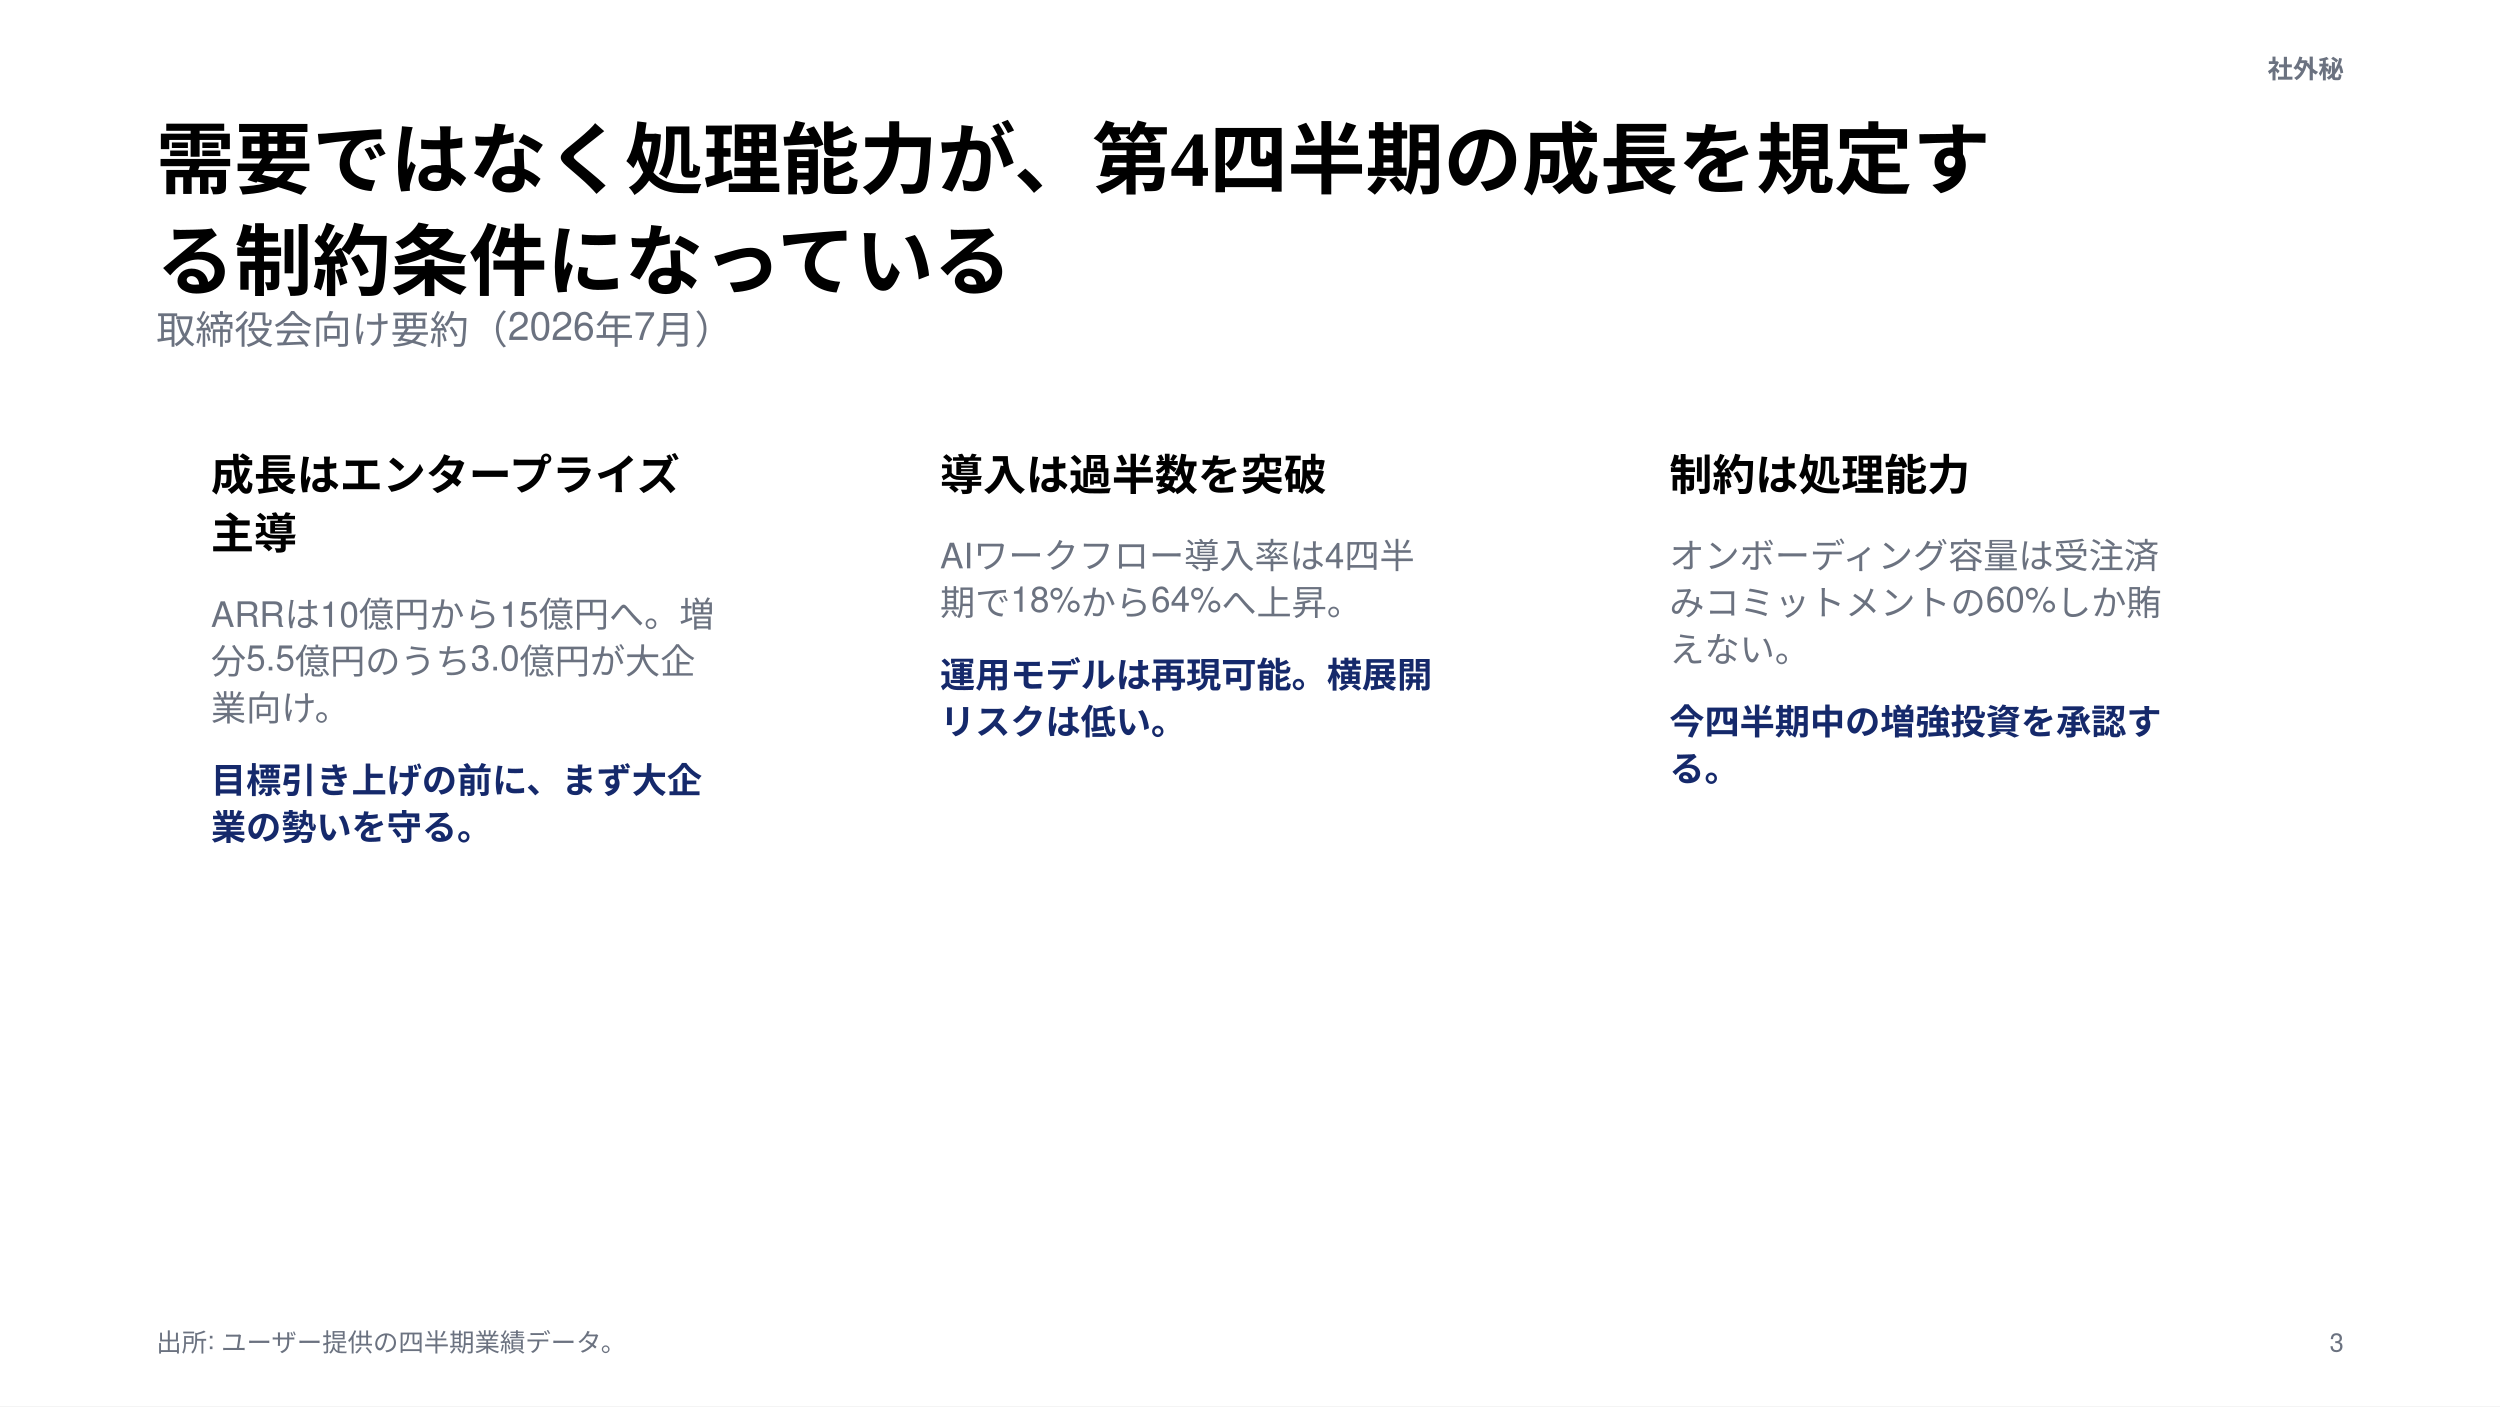
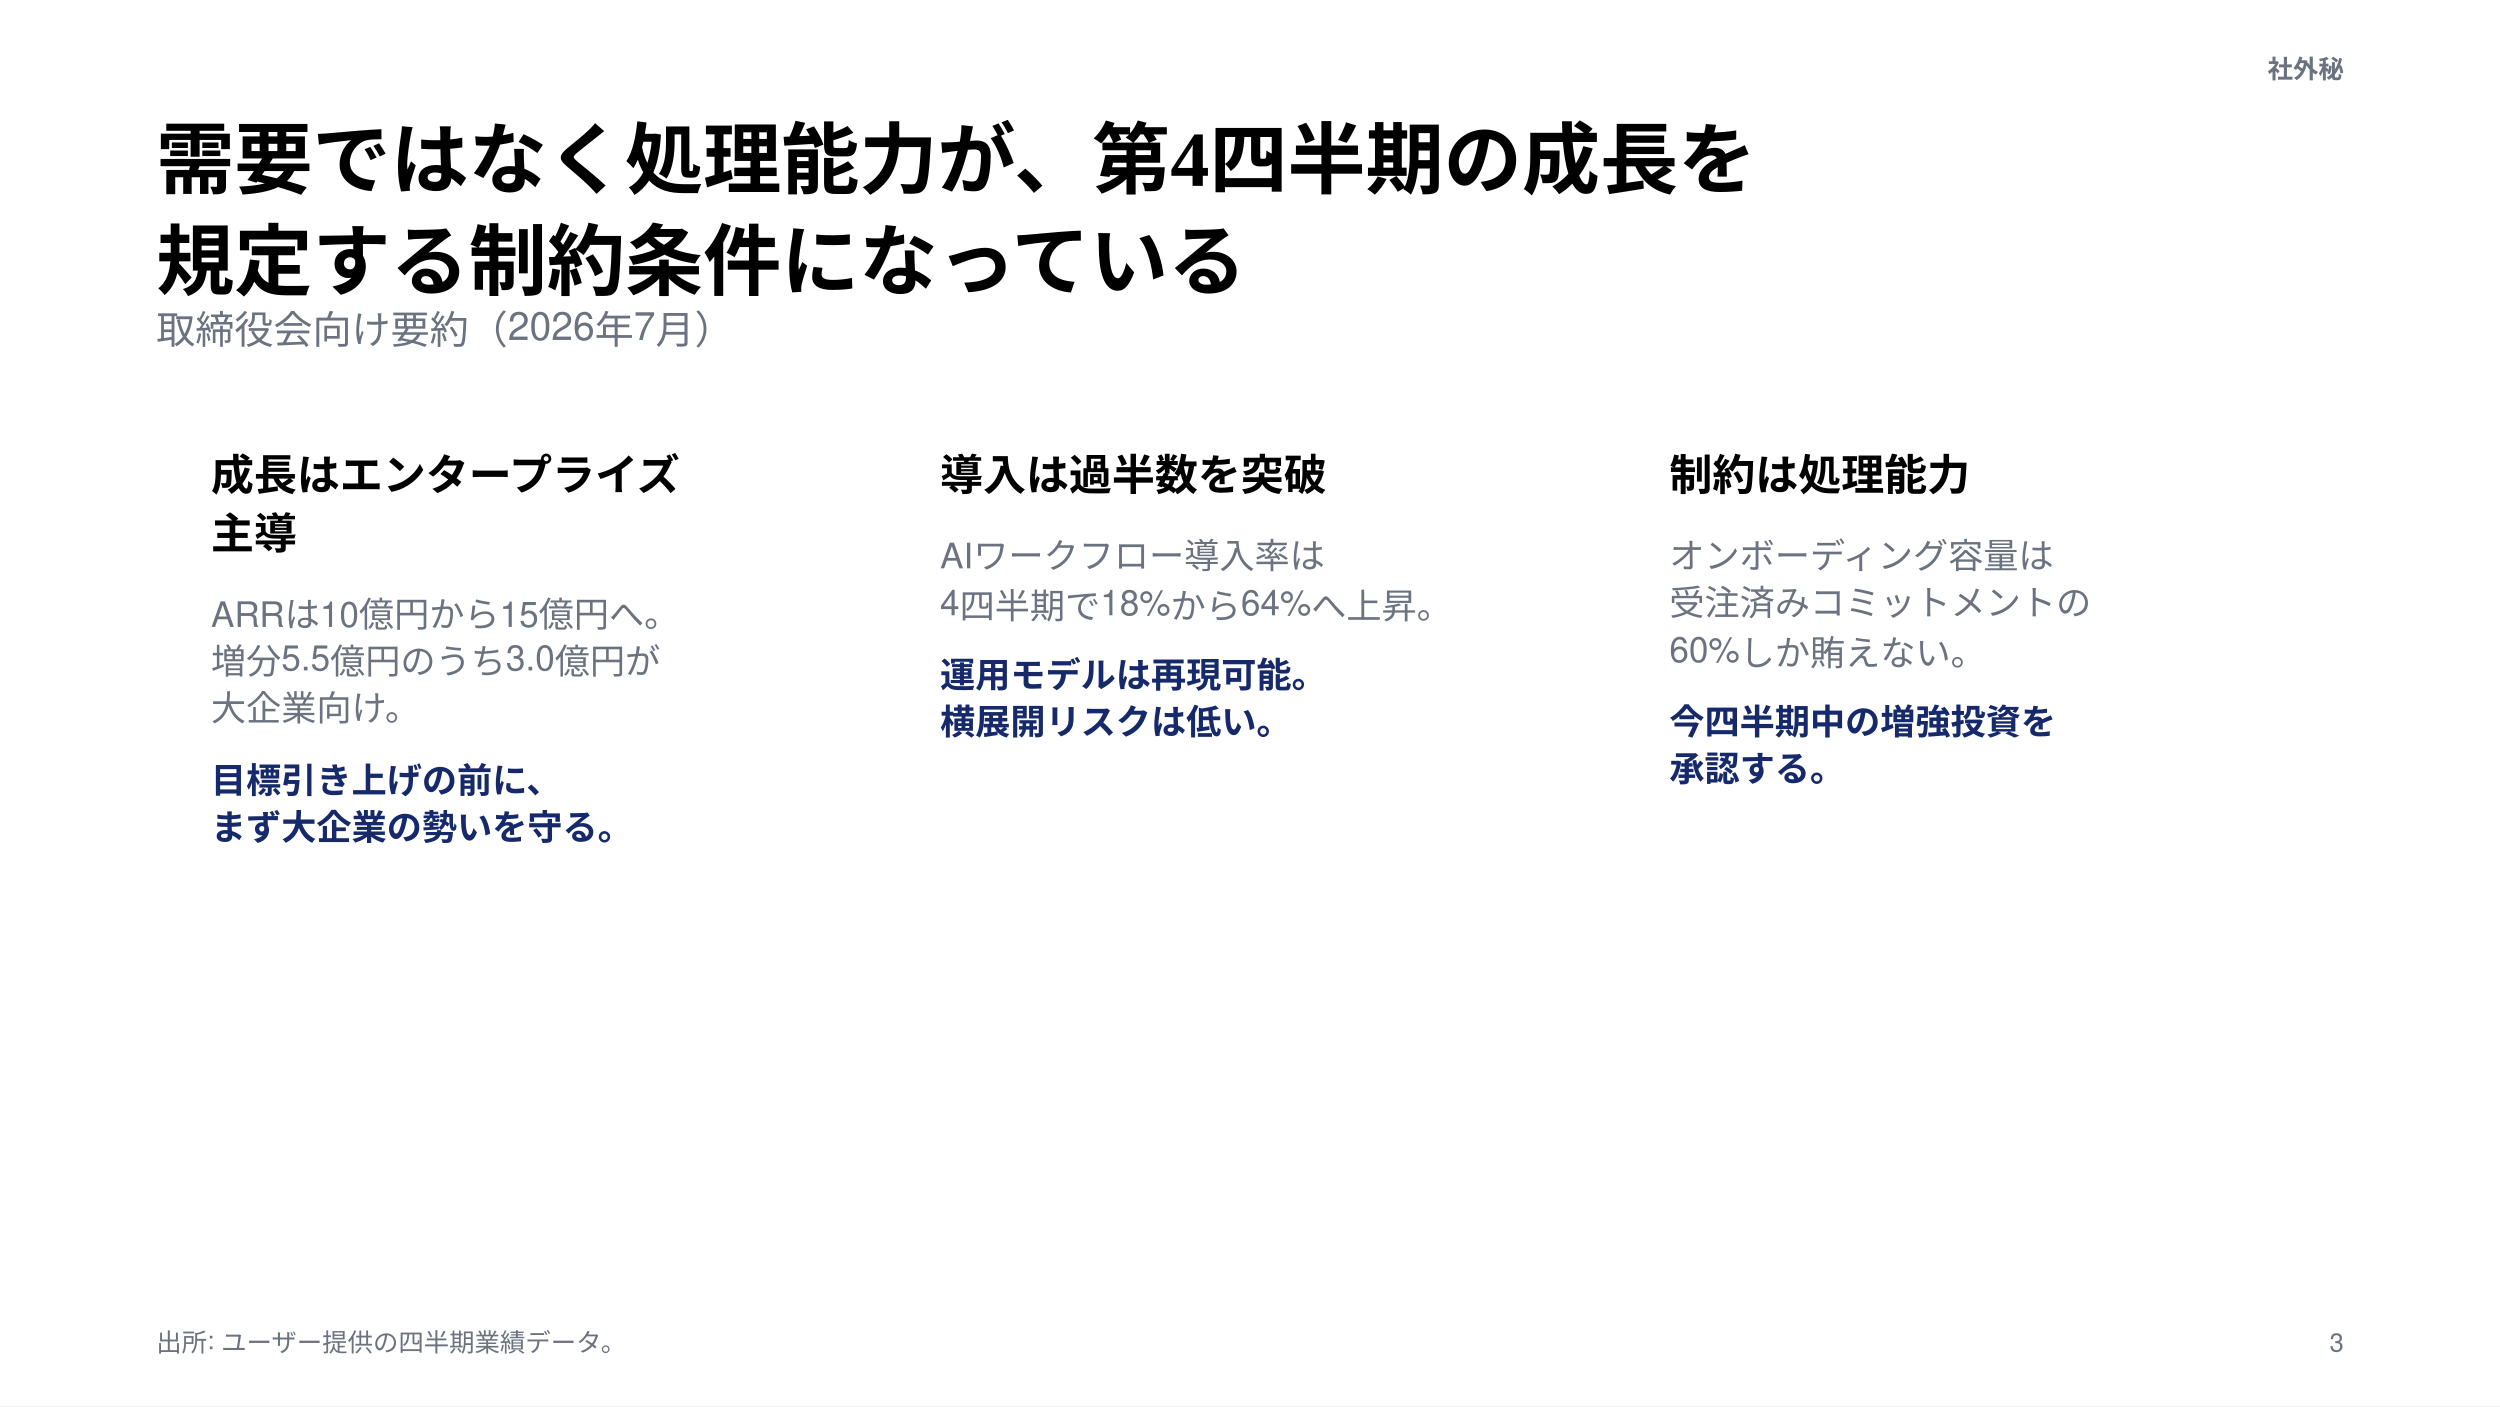
<svg xmlns="http://www.w3.org/2000/svg" viewBox="0 0 1280 720" width="1280" height="720" role="img" aria-label="需要ではなく処理能力が、第4四半期の成長を規定する制約条件になっている">
  <rect width="1280" height="720" fill="#FFFFFF" />
-   <text x="80.0" y="96.0" font-family="Georgia, 'Times New Roman', 'Hiragino Mincho ProN', 'Yu Mincho', serif" font-size="40" fill="#000000" font-weight="bold" text-anchor="start">需要ではなく処理能力が、第4四半期の成長を規定す</text>
-   <text x="80.0" y="148.0" font-family="Georgia, 'Times New Roman', 'Hiragino Mincho ProN', 'Yu Mincho', serif" font-size="40" fill="#000000" font-weight="bold" text-anchor="start">る制約条件になっている</text>
+   <text x="80.0" y="96.0" font-family="Georgia, 'Times New Roman', 'Hiragino Mincho ProN', 'Yu Mincho', serif" font-size="40" fill="#000000" font-weight="bold" text-anchor="start">需要ではなく処理能力が、第4四半期の成長を</text>
+   <text x="80.0" y="148.0" font-family="Georgia, 'Times New Roman', 'Hiragino Mincho ProN', 'Yu Mincho', serif" font-size="40" fill="#000000" font-weight="bold" text-anchor="start">規定する制約条件になっている</text>
  <text x="80.0" y="176.0" font-family="'Helvetica Neue', Helvetica, Arial, 'Hiragino Sans', 'Yu Gothic', 'Noto Sans JP', 'Meiryo', sans-serif" font-size="20" fill="#6B7280" font-weight="normal" text-anchor="start">取締役会向け要約（2026年7月）</text>
  <text x="1200.0" y="40.0" font-family="'Helvetica Neue', Helvetica, Arial, 'Hiragino Sans', 'Yu Gothic', 'Noto Sans JP', 'Meiryo', sans-serif" font-size="13" fill="#6B7280" font-weight="600" text-anchor="end">社外秘</text>
  <text x="108.0" y="251.0" font-family="'Helvetica Neue', Helvetica, Arial, 'Hiragino Sans', 'Yu Gothic', 'Noto Sans JP', 'Meiryo', sans-serif" font-size="22" fill="#000000" font-weight="bold" text-anchor="start">成長はエンタープライズ</text>
  <text x="108.0" y="281.0" font-family="'Helvetica Neue', Helvetica, Arial, 'Hiragino Sans', 'Yu Gothic', 'Noto Sans JP', 'Meiryo', sans-serif" font-size="22" fill="#000000" font-weight="bold" text-anchor="start">主導</text>
-   <text x="108.0" y="321.0" font-family="'Helvetica Neue', Helvetica, Arial, 'Hiragino Sans', 'Yu Gothic', 'Noto Sans JP', 'Meiryo', sans-serif" font-size="18" fill="#6B7280" font-weight="normal" text-anchor="start">ARRは10億円から15億円へ。増</text>
-   <text x="108.0" y="345.0" font-family="'Helvetica Neue', Helvetica, Arial, 'Hiragino Sans', 'Yu Gothic', 'Noto Sans JP', 'Meiryo', sans-serif" font-size="18" fill="#6B7280" font-weight="normal" text-anchor="start">分5.5億円のうち3.0億円が大企</text>
-   <text x="108.0" y="369.0" font-family="'Helvetica Neue', Helvetica, Arial, 'Hiragino Sans', 'Yu Gothic', 'Noto Sans JP', 'Meiryo', sans-serif" font-size="18" fill="#6B7280" font-weight="normal" text-anchor="start">業向け。</text>
-   <text x="108.0" y="406.0" font-family="'Helvetica Neue', Helvetica, Arial, 'Hiragino Sans', 'Yu Gothic', 'Noto Sans JP', 'Meiryo', sans-serif" font-size="18" fill="#15296B" font-weight="600" text-anchor="start">目標引き上げの前に、まず大企</text>
-   <text x="108.0" y="430.0" font-family="'Helvetica Neue', Helvetica, Arial, 'Hiragino Sans', 'Yu Gothic', 'Noto Sans JP', 'Meiryo', sans-serif" font-size="18" fill="#15296B" font-weight="600" text-anchor="start">業の勢いを守る。</text>
+   <text x="108.0" y="321.0" font-family="'Helvetica Neue', Helvetica, Arial, 'Hiragino Sans', 'Yu Gothic', 'Noto Sans JP', 'Meiryo', sans-serif" font-size="18" fill="#6B7280" font-weight="normal" text-anchor="start">ARRは10億円から15億円へ。</text>
+   <text x="108.0" y="345.0" font-family="'Helvetica Neue', Helvetica, Arial, 'Hiragino Sans', 'Yu Gothic', 'Noto Sans JP', 'Meiryo', sans-serif" font-size="18" fill="#6B7280" font-weight="normal" text-anchor="start">増分5.5億円のうち3.0億円が</text>
+   <text x="108.0" y="369.0" font-family="'Helvetica Neue', Helvetica, Arial, 'Hiragino Sans', 'Yu Gothic', 'Noto Sans JP', 'Meiryo', sans-serif" font-size="18" fill="#6B7280" font-weight="normal" text-anchor="start">大企業向け。</text>
+   <text x="108.0" y="406.0" font-family="'Helvetica Neue', Helvetica, Arial, 'Hiragino Sans', 'Yu Gothic', 'Noto Sans JP', 'Meiryo', sans-serif" font-size="18" fill="#15296B" font-weight="600" text-anchor="start">目標引き上げの前に、</text>
+   <text x="108.0" y="430.0" font-family="'Helvetica Neue', Helvetica, Arial, 'Hiragino Sans', 'Yu Gothic', 'Noto Sans JP', 'Meiryo', sans-serif" font-size="18" fill="#15296B" font-weight="600" text-anchor="start">まず大企業の勢いを守る。</text>
  <text x="481.3" y="251.0" font-family="'Helvetica Neue', Helvetica, Arial, 'Hiragino Sans', 'Yu Gothic', 'Noto Sans JP', 'Meiryo', sans-serif" font-size="22" fill="#000000" font-weight="bold" text-anchor="start">導入は過半数を突破</text>
-   <text x="481.3" y="291.0" font-family="'Helvetica Neue', Helvetica, Arial, 'Hiragino Sans', 'Yu Gothic', 'Noto Sans JP', 'Meiryo', sans-serif" font-size="18" fill="#6B7280" font-weight="normal" text-anchor="start">AIワークフロー導入率は4四半</text>
-   <text x="481.3" y="315.0" font-family="'Helvetica Neue', Helvetica, Arial, 'Hiragino Sans', 'Yu Gothic', 'Noto Sans JP', 'Meiryo', sans-serif" font-size="18" fill="#6B7280" font-weight="normal" text-anchor="start">期で18%から64%へ上昇。</text>
-   <text x="481.3" y="352.0" font-family="'Helvetica Neue', Helvetica, Arial, 'Hiragino Sans', 'Yu Gothic', 'Noto Sans JP', 'Meiryo', sans-serif" font-size="18" fill="#15296B" font-weight="600" text-anchor="start">運用モデルは再現可能。横展開</text>
-   <text x="481.3" y="376.0" font-family="'Helvetica Neue', Helvetica, Arial, 'Hiragino Sans', 'Yu Gothic', 'Noto Sans JP', 'Meiryo', sans-serif" font-size="18" fill="#15296B" font-weight="600" text-anchor="start">リスクは低い。</text>
+   <text x="481.3" y="291.0" font-family="'Helvetica Neue', Helvetica, Arial, 'Hiragino Sans', 'Yu Gothic', 'Noto Sans JP', 'Meiryo', sans-serif" font-size="18" fill="#6B7280" font-weight="normal" text-anchor="start">AIワークフロー導入率は</text>
+   <text x="481.3" y="315.0" font-family="'Helvetica Neue', Helvetica, Arial, 'Hiragino Sans', 'Yu Gothic', 'Noto Sans JP', 'Meiryo', sans-serif" font-size="18" fill="#6B7280" font-weight="normal" text-anchor="start">4四半期で18%から64%へ上昇。</text>
+   <text x="481.3" y="352.0" font-family="'Helvetica Neue', Helvetica, Arial, 'Hiragino Sans', 'Yu Gothic', 'Noto Sans JP', 'Meiryo', sans-serif" font-size="18" fill="#15296B" font-weight="600" text-anchor="start">運用モデルは再現可能。</text>
+   <text x="481.3" y="376.0" font-family="'Helvetica Neue', Helvetica, Arial, 'Hiragino Sans', 'Yu Gothic', 'Noto Sans JP', 'Meiryo', sans-serif" font-size="18" fill="#15296B" font-weight="600" text-anchor="start">横展開リスクは低い。</text>
  <text x="854.7" y="251.0" font-family="'Helvetica Neue', Helvetica, Arial, 'Hiragino Sans', 'Yu Gothic', 'Noto Sans JP', 'Meiryo', sans-serif" font-size="22" fill="#000000" font-weight="bold" text-anchor="start">制約は処理能力</text>
-   <text x="854.7" y="291.0" font-family="'Helvetica Neue', Helvetica, Arial, 'Hiragino Sans', 'Yu Gothic', 'Noto Sans JP', 'Meiryo', sans-serif" font-size="18" fill="#6B7280" font-weight="normal" text-anchor="start">オンボーディング容量は受注済</text>
-   <text x="854.7" y="315.0" font-family="'Helvetica Neue', Helvetica, Arial, 'Hiragino Sans', 'Yu Gothic', 'Noto Sans JP', 'Meiryo', sans-serif" font-size="18" fill="#6B7280" font-weight="normal" text-anchor="start">みコミットメントの60%しか賄</text>
-   <text x="854.7" y="339.0" font-family="'Helvetica Neue', Helvetica, Arial, 'Hiragino Sans', 'Yu Gothic', 'Noto Sans JP', 'Meiryo', sans-serif" font-size="18" fill="#6B7280" font-weight="normal" text-anchor="start">えない。</text>
-   <text x="854.7" y="376.0" font-family="'Helvetica Neue', Helvetica, Arial, 'Hiragino Sans', 'Yu Gothic', 'Noto Sans JP', 'Meiryo', sans-serif" font-size="18" fill="#15296B" font-weight="600" text-anchor="start">今四半期中の増強投資を承認す</text>
-   <text x="854.7" y="400.0" font-family="'Helvetica Neue', Helvetica, Arial, 'Hiragino Sans', 'Yu Gothic', 'Noto Sans JP', 'Meiryo', sans-serif" font-size="18" fill="#15296B" font-weight="600" text-anchor="start">る。</text>
+   <text x="854.7" y="291.0" font-family="'Helvetica Neue', Helvetica, Arial, 'Hiragino Sans', 'Yu Gothic', 'Noto Sans JP', 'Meiryo', sans-serif" font-size="18" fill="#6B7280" font-weight="normal" text-anchor="start">オンボーディング容量は</text>
+   <text x="854.7" y="315.0" font-family="'Helvetica Neue', Helvetica, Arial, 'Hiragino Sans', 'Yu Gothic', 'Noto Sans JP', 'Meiryo', sans-serif" font-size="18" fill="#6B7280" font-weight="normal" text-anchor="start">受注済みコミットメントの</text>
+   <text x="854.7" y="339.0" font-family="'Helvetica Neue', Helvetica, Arial, 'Hiragino Sans', 'Yu Gothic', 'Noto Sans JP', 'Meiryo', sans-serif" font-size="18" fill="#6B7280" font-weight="normal" text-anchor="start">60%しか賄えない。</text>
+   <text x="854.7" y="376.0" font-family="'Helvetica Neue', Helvetica, Arial, 'Hiragino Sans', 'Yu Gothic', 'Noto Sans JP', 'Meiryo', sans-serif" font-size="18" fill="#15296B" font-weight="600" text-anchor="start">今四半期中の増強投資を</text>
+   <text x="854.7" y="400.0" font-family="'Helvetica Neue', Helvetica, Arial, 'Hiragino Sans', 'Yu Gothic', 'Noto Sans JP', 'Meiryo', sans-serif" font-size="18" fill="#15296B" font-weight="600" text-anchor="start">承認する。</text>
  <text x="80.0" y="692.0" font-family="'Helvetica Neue', Helvetica, Arial, 'Hiragino Sans', 'Yu Gothic', 'Noto Sans JP', 'Meiryo', sans-serif" font-size="13" fill="#6B7280" font-weight="normal" text-anchor="start">出所: ユーザー提供の四半期業績データ。</text>
  <text x="1200.0" y="692.0" font-family="'Helvetica Neue', Helvetica, Arial, 'Hiragino Sans', 'Yu Gothic', 'Noto Sans JP', 'Meiryo', sans-serif" font-size="13" fill="#6B7280" font-weight="normal" text-anchor="end">3</text>
</svg>
